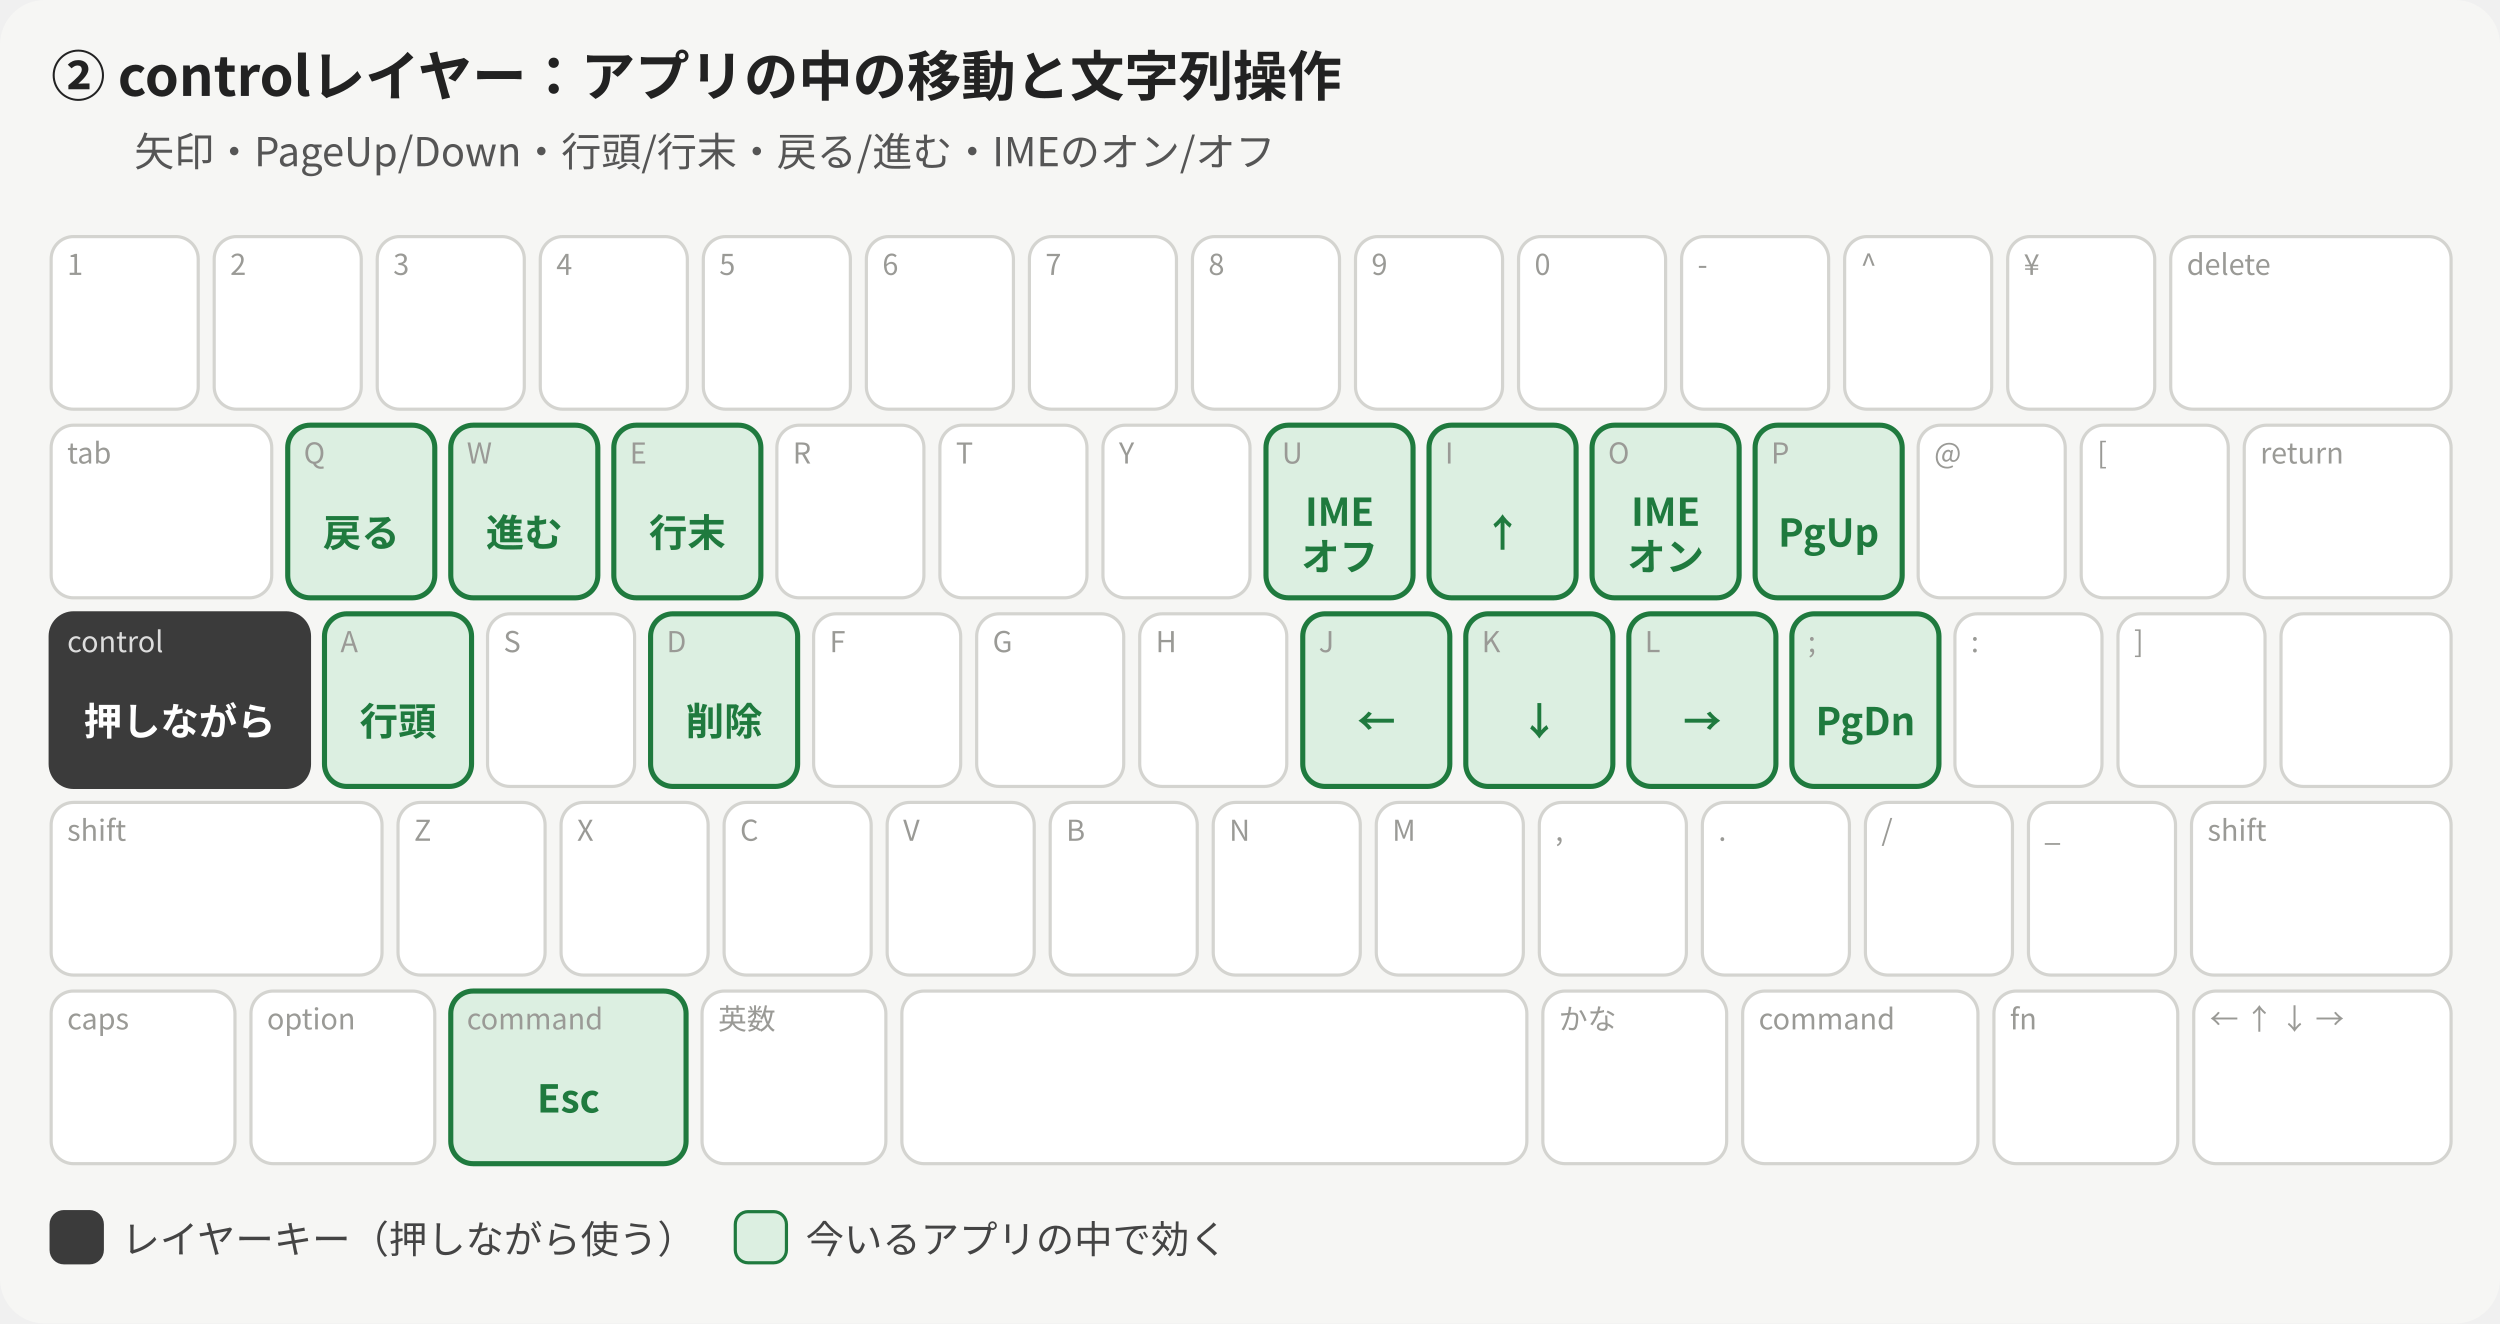
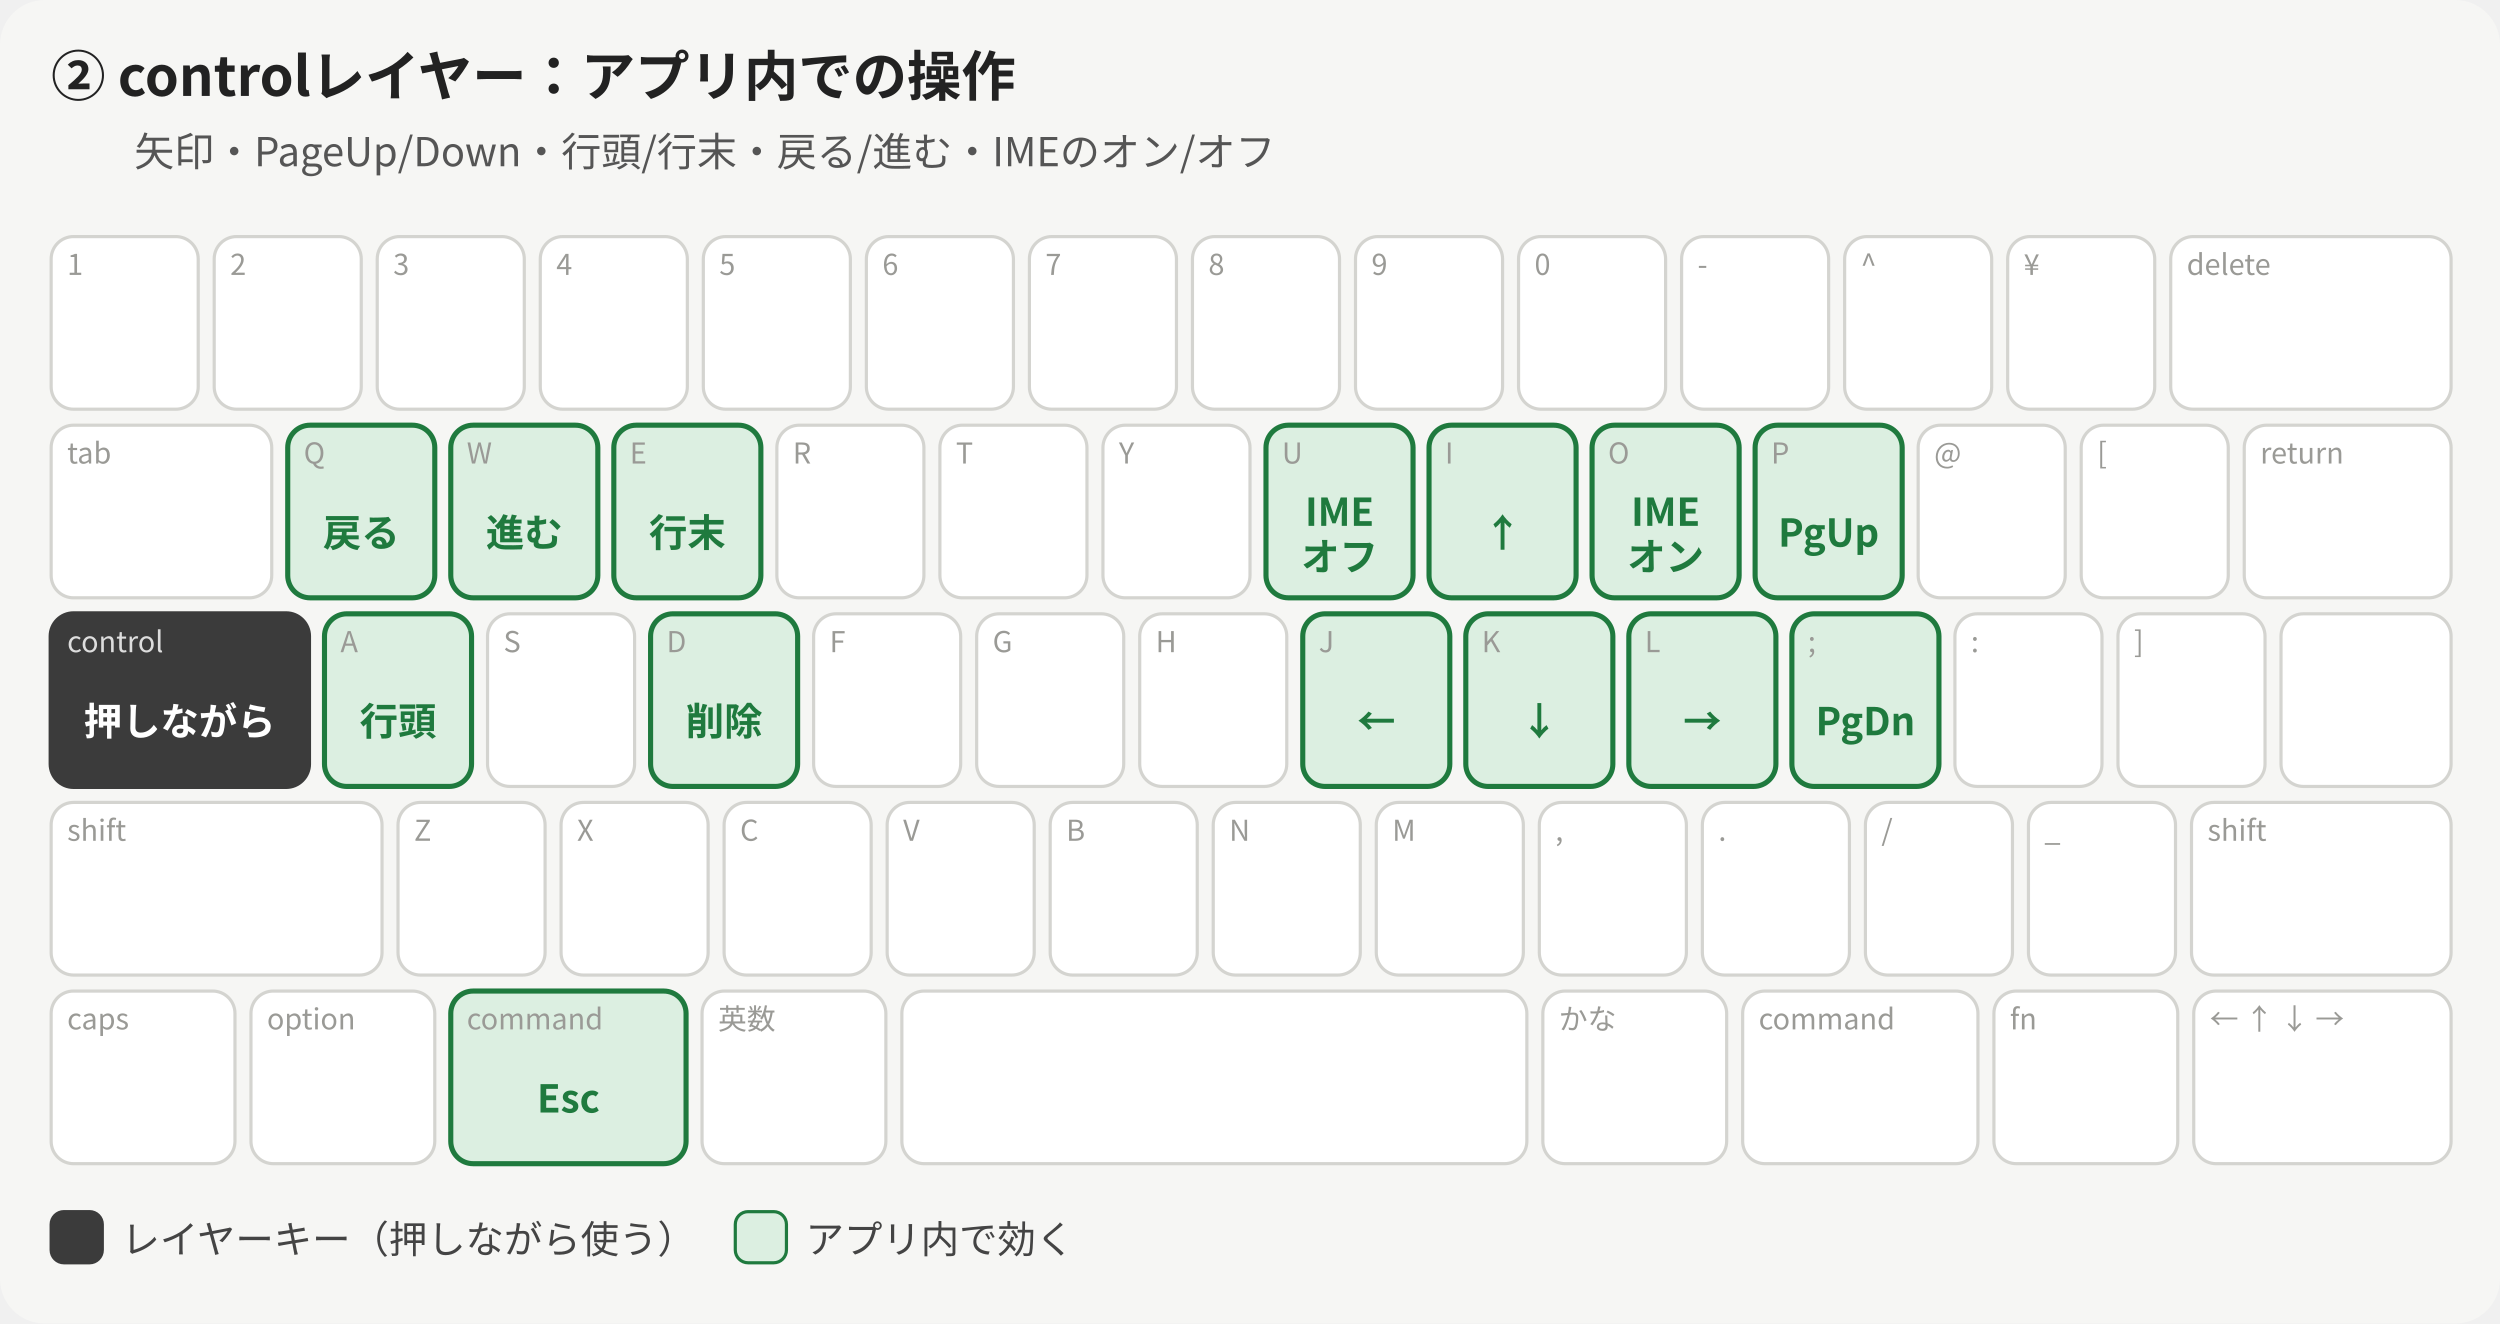
<svg xmlns="http://www.w3.org/2000/svg" viewBox="0 0 782 414" width="782" height="414" font-family="'Hiragino Sans','Hiragino Kaku Gothic ProN','Noto Sans JP','Noto Sans CJK JP',sans-serif">
  <rect width="782" height="414" rx="14" fill="#f6f6f4" />
-   <text x="16" y="30" font-size="17" font-weight="700" fill="#222">② controlレイヤー：アプリの中の移動と文字列操作</text>
+   <text x="16" y="30" font-size="17" font-weight="700" fill="#222">② controlレイヤー：アプリ内での操作</text>
  <text x="42" y="52" font-size="12.5" fill="#555">矢印・PageUp/Down・行頭/行末・戻る/進む・IMEのオン/オフ</text>
  <rect x="16" y="74" width="46.0" height="54" rx="7" fill="#ffffff" stroke="#d4d4d0" stroke-width="1" />
  <text x="21" y="86" font-size="9" fill="#9a9a96">1</text>
  <rect x="67" y="74" width="46.0" height="54" rx="7" fill="#ffffff" stroke="#d4d4d0" stroke-width="1" />
  <text x="72" y="86" font-size="9" fill="#9a9a96">2</text>
  <rect x="118" y="74" width="46.0" height="54" rx="7" fill="#ffffff" stroke="#d4d4d0" stroke-width="1" />
  <text x="123" y="86" font-size="9" fill="#9a9a96">3</text>
  <rect x="169" y="74" width="46.0" height="54" rx="7" fill="#ffffff" stroke="#d4d4d0" stroke-width="1" />
  <text x="174" y="86" font-size="9" fill="#9a9a96">4</text>
  <rect x="220" y="74" width="46.0" height="54" rx="7" fill="#ffffff" stroke="#d4d4d0" stroke-width="1" />
  <text x="225" y="86" font-size="9" fill="#9a9a96">5</text>
  <rect x="271" y="74" width="46.0" height="54" rx="7" fill="#ffffff" stroke="#d4d4d0" stroke-width="1" />
  <text x="276" y="86" font-size="9" fill="#9a9a96">6</text>
  <rect x="322" y="74" width="46.0" height="54" rx="7" fill="#ffffff" stroke="#d4d4d0" stroke-width="1" />
  <text x="327" y="86" font-size="9" fill="#9a9a96">7</text>
  <rect x="373" y="74" width="46.0" height="54" rx="7" fill="#ffffff" stroke="#d4d4d0" stroke-width="1" />
  <text x="378" y="86" font-size="9" fill="#9a9a96">8</text>
  <rect x="424" y="74" width="46.0" height="54" rx="7" fill="#ffffff" stroke="#d4d4d0" stroke-width="1" />
  <text x="429" y="86" font-size="9" fill="#9a9a96">9</text>
  <rect x="475" y="74" width="46.0" height="54" rx="7" fill="#ffffff" stroke="#d4d4d0" stroke-width="1" />
  <text x="480" y="86" font-size="9" fill="#9a9a96">0</text>
  <rect x="526" y="74" width="46.0" height="54" rx="7" fill="#ffffff" stroke="#d4d4d0" stroke-width="1" />
  <text x="531" y="86" font-size="9" fill="#9a9a96">-</text>
  <rect x="577" y="74" width="46.0" height="54" rx="7" fill="#ffffff" stroke="#d4d4d0" stroke-width="1" />
  <text x="582" y="86" font-size="9" fill="#9a9a96">^</text>
  <rect x="628" y="74" width="46.0" height="54" rx="7" fill="#ffffff" stroke="#d4d4d0" stroke-width="1" />
  <text x="633" y="86" font-size="9" fill="#9a9a96">¥</text>
  <rect x="679" y="74" width="87.7" height="54" rx="7" fill="#ffffff" stroke="#d4d4d0" stroke-width="1" />
  <text x="684" y="86" font-size="9" fill="#9a9a96">delete</text>
  <rect x="16" y="133" width="69.0" height="54" rx="7" fill="#ffffff" stroke="#d4d4d0" stroke-width="1" />
  <text x="21" y="145" font-size="9" fill="#9a9a96">tab</text>
  <rect x="90.0" y="133" width="46.0" height="54" rx="7" fill="#dcefe1" stroke="#1f7a3e" stroke-width="1.6" />
  <text x="95.0" y="145" font-size="9" fill="#9a9a96">Q</text>
  <text x="113.0" y="171.0" font-size="12" font-weight="700" fill="#1f7a3e" text-anchor="middle">戻る</text>
  <rect x="141.0" y="133" width="46.0" height="54" rx="7" fill="#dcefe1" stroke="#1f7a3e" stroke-width="1.6" />
  <text x="146.0" y="145" font-size="9" fill="#9a9a96">W</text>
  <text x="164.0" y="171.0" font-size="12" font-weight="700" fill="#1f7a3e" text-anchor="middle">進む</text>
  <rect x="192.0" y="133" width="46.0" height="54" rx="7" fill="#dcefe1" stroke="#1f7a3e" stroke-width="1.6" />
  <text x="197.0" y="145" font-size="9" fill="#9a9a96">E</text>
  <text x="215.0" y="171.0" font-size="12" font-weight="700" fill="#1f7a3e" text-anchor="middle">行末</text>
  <rect x="243.0" y="133" width="46.0" height="54" rx="7" fill="#ffffff" stroke="#d4d4d0" stroke-width="1" />
  <text x="248.0" y="145" font-size="9" fill="#9a9a96">R</text>
  <rect x="294.0" y="133" width="46.0" height="54" rx="7" fill="#ffffff" stroke="#d4d4d0" stroke-width="1" />
  <text x="299.0" y="145" font-size="9" fill="#9a9a96">T</text>
  <rect x="345.0" y="133" width="46.0" height="54" rx="7" fill="#ffffff" stroke="#d4d4d0" stroke-width="1" />
  <text x="350.0" y="145" font-size="9" fill="#9a9a96">Y</text>
  <rect x="396.0" y="133" width="46.0" height="54" rx="7" fill="#dcefe1" stroke="#1f7a3e" stroke-width="1.6" />
  <text x="401.0" y="145" font-size="9" fill="#9a9a96">U</text>
  <text x="419.0" y="164.5" font-size="12" font-weight="700" fill="#1f7a3e" text-anchor="middle">IME</text>
  <text x="419.0" y="178.5" font-size="12" font-weight="700" fill="#1f7a3e" text-anchor="middle">オフ</text>
  <rect x="447.0" y="133" width="46.0" height="54" rx="7" fill="#dcefe1" stroke="#1f7a3e" stroke-width="1.6" />
  <text x="452.0" y="145" font-size="9" fill="#9a9a96">I</text>
  <text x="470.0" y="171.0" font-size="12" font-weight="700" fill="#1f7a3e" text-anchor="middle">↑</text>
  <rect x="498.0" y="133" width="46.0" height="54" rx="7" fill="#dcefe1" stroke="#1f7a3e" stroke-width="1.6" />
  <text x="503.0" y="145" font-size="9" fill="#9a9a96">O</text>
  <text x="521.0" y="164.5" font-size="12" font-weight="700" fill="#1f7a3e" text-anchor="middle">IME</text>
  <text x="521.0" y="178.5" font-size="12" font-weight="700" fill="#1f7a3e" text-anchor="middle">オン</text>
  <rect x="549.0" y="133" width="46.0" height="54" rx="7" fill="#dcefe1" stroke="#1f7a3e" stroke-width="1.6" />
  <text x="554.0" y="145" font-size="9" fill="#9a9a96">P</text>
  <text x="572.0" y="171.0" font-size="12" font-weight="700" fill="#1f7a3e" text-anchor="middle">PgUp</text>
  <rect x="600.0" y="133" width="46.0" height="54" rx="7" fill="#ffffff" stroke="#d4d4d0" stroke-width="1" />
  <text x="605.0" y="145" font-size="9" fill="#9a9a96">@</text>
  <rect x="651.0" y="133" width="46.0" height="54" rx="7" fill="#ffffff" stroke="#d4d4d0" stroke-width="1" />
  <text x="656.0" y="145" font-size="9" fill="#9a9a96">[</text>
  <rect x="702.0" y="133" width="64.7" height="54" rx="7" fill="#ffffff" stroke="#d4d4d0" stroke-width="1" />
  <text x="707.0" y="145" font-size="9" fill="#9a9a96">return</text>
  <rect x="16" y="192" width="80.5" height="54" rx="7" fill="#3b3b3b" stroke="#3b3b3b" stroke-width="1.6" />
  <text x="21" y="204" font-size="9" fill="#ddd">control</text>
  <text x="56.2" y="230.0" font-size="12" font-weight="700" fill="#ffffff" text-anchor="middle">押しながら</text>
  <rect x="101.5" y="192" width="46.0" height="54" rx="7" fill="#dcefe1" stroke="#1f7a3e" stroke-width="1.6" />
  <text x="106.5" y="204" font-size="9" fill="#9a9a96">A</text>
  <text x="124.5" y="230.0" font-size="12" font-weight="700" fill="#1f7a3e" text-anchor="middle">行頭</text>
  <rect x="152.5" y="192" width="46.0" height="54" rx="7" fill="#ffffff" stroke="#d4d4d0" stroke-width="1" />
  <text x="157.5" y="204" font-size="9" fill="#9a9a96">S</text>
  <rect x="203.5" y="192" width="46.0" height="54" rx="7" fill="#dcefe1" stroke="#1f7a3e" stroke-width="1.6" />
  <text x="208.5" y="204" font-size="9" fill="#9a9a96">D</text>
  <text x="226.5" y="230.0" font-size="12" font-weight="700" fill="#1f7a3e" text-anchor="middle">削除</text>
  <rect x="254.5" y="192" width="46.0" height="54" rx="7" fill="#ffffff" stroke="#d4d4d0" stroke-width="1" />
  <text x="259.5" y="204" font-size="9" fill="#9a9a96">F</text>
  <rect x="305.5" y="192" width="46.0" height="54" rx="7" fill="#ffffff" stroke="#d4d4d0" stroke-width="1" />
  <text x="310.5" y="204" font-size="9" fill="#9a9a96">G</text>
  <rect x="356.5" y="192" width="46.0" height="54" rx="7" fill="#ffffff" stroke="#d4d4d0" stroke-width="1" />
  <text x="361.5" y="204" font-size="9" fill="#9a9a96">H</text>
  <rect x="407.5" y="192" width="46.0" height="54" rx="7" fill="#dcefe1" stroke="#1f7a3e" stroke-width="1.6" />
  <text x="412.5" y="204" font-size="9" fill="#9a9a96">J</text>
  <text x="430.5" y="230.0" font-size="12" font-weight="700" fill="#1f7a3e" text-anchor="middle">←</text>
  <rect x="458.5" y="192" width="46.0" height="54" rx="7" fill="#dcefe1" stroke="#1f7a3e" stroke-width="1.6" />
  <text x="463.5" y="204" font-size="9" fill="#9a9a96">K</text>
  <text x="481.5" y="230.0" font-size="12" font-weight="700" fill="#1f7a3e" text-anchor="middle">↓</text>
  <rect x="509.5" y="192" width="46.0" height="54" rx="7" fill="#dcefe1" stroke="#1f7a3e" stroke-width="1.6" />
  <text x="514.5" y="204" font-size="9" fill="#9a9a96">L</text>
  <text x="532.5" y="230.0" font-size="12" font-weight="700" fill="#1f7a3e" text-anchor="middle">→</text>
  <rect x="560.5" y="192" width="46.0" height="54" rx="7" fill="#dcefe1" stroke="#1f7a3e" stroke-width="1.6" />
  <text x="565.5" y="204" font-size="9" fill="#9a9a96">;</text>
  <text x="583.5" y="230.0" font-size="12" font-weight="700" fill="#1f7a3e" text-anchor="middle">PgDn</text>
  <rect x="611.5" y="192" width="46.0" height="54" rx="7" fill="#ffffff" stroke="#d4d4d0" stroke-width="1" />
  <text x="616.5" y="204" font-size="9" fill="#9a9a96">:</text>
  <rect x="662.5" y="192" width="46.0" height="54" rx="7" fill="#ffffff" stroke="#d4d4d0" stroke-width="1" />
  <text x="667.5" y="204" font-size="9" fill="#9a9a96">]</text>
  <rect x="713.5" y="192" width="53.2" height="54" rx="7" fill="#ffffff" stroke="#d4d4d0" stroke-width="1" />
  <rect x="16" y="251" width="103.5" height="54" rx="7" fill="#ffffff" stroke="#d4d4d0" stroke-width="1" />
  <text x="21" y="263" font-size="9" fill="#9a9a96">shift</text>
  <rect x="124.5" y="251" width="46.0" height="54" rx="7" fill="#ffffff" stroke="#d4d4d0" stroke-width="1" />
  <text x="129.5" y="263" font-size="9" fill="#9a9a96">Z</text>
  <rect x="175.5" y="251" width="46.0" height="54" rx="7" fill="#ffffff" stroke="#d4d4d0" stroke-width="1" />
  <text x="180.5" y="263" font-size="9" fill="#9a9a96">X</text>
  <rect x="226.5" y="251" width="46.0" height="54" rx="7" fill="#ffffff" stroke="#d4d4d0" stroke-width="1" />
  <text x="231.5" y="263" font-size="9" fill="#9a9a96">C</text>
  <rect x="277.5" y="251" width="46.0" height="54" rx="7" fill="#ffffff" stroke="#d4d4d0" stroke-width="1" />
  <text x="282.5" y="263" font-size="9" fill="#9a9a96">V</text>
  <rect x="328.5" y="251" width="46.0" height="54" rx="7" fill="#ffffff" stroke="#d4d4d0" stroke-width="1" />
  <text x="333.5" y="263" font-size="9" fill="#9a9a96">B</text>
  <rect x="379.5" y="251" width="46.0" height="54" rx="7" fill="#ffffff" stroke="#d4d4d0" stroke-width="1" />
  <text x="384.5" y="263" font-size="9" fill="#9a9a96">N</text>
  <rect x="430.5" y="251" width="46.0" height="54" rx="7" fill="#ffffff" stroke="#d4d4d0" stroke-width="1" />
  <text x="435.5" y="263" font-size="9" fill="#9a9a96">M</text>
  <rect x="481.5" y="251" width="46.0" height="54" rx="7" fill="#ffffff" stroke="#d4d4d0" stroke-width="1" />
  <text x="486.5" y="263" font-size="9" fill="#9a9a96">,</text>
  <rect x="532.5" y="251" width="46.0" height="54" rx="7" fill="#ffffff" stroke="#d4d4d0" stroke-width="1" />
  <text x="537.5" y="263" font-size="9" fill="#9a9a96">.</text>
  <rect x="583.5" y="251" width="46.0" height="54" rx="7" fill="#ffffff" stroke="#d4d4d0" stroke-width="1" />
  <text x="588.5" y="263" font-size="9" fill="#9a9a96">/</text>
  <rect x="634.5" y="251" width="46.0" height="54" rx="7" fill="#ffffff" stroke="#d4d4d0" stroke-width="1" />
  <text x="639.5" y="263" font-size="9" fill="#9a9a96">_</text>
  <rect x="685.5" y="251" width="81.2" height="54" rx="7" fill="#ffffff" stroke="#d4d4d0" stroke-width="1" />
  <text x="690.5" y="263" font-size="9" fill="#9a9a96">shift</text>
  <rect x="16" y="310" width="57.5" height="54" rx="7" fill="#ffffff" stroke="#d4d4d0" stroke-width="1" />
  <text x="21" y="322" font-size="9" fill="#9a9a96">caps</text>
  <rect x="78.5" y="310" width="57.5" height="54" rx="7" fill="#ffffff" stroke="#d4d4d0" stroke-width="1" />
  <text x="83.5" y="322" font-size="9" fill="#9a9a96">option</text>
  <rect x="141.0" y="310" width="73.6" height="54" rx="7" fill="#dcefe1" stroke="#1f7a3e" stroke-width="1.6" />
  <text x="146.0" y="322" font-size="9" fill="#9a9a96">command</text>
  <text x="177.8" y="348.0" font-size="12" font-weight="700" fill="#1f7a3e" text-anchor="middle">Esc</text>
  <rect x="219.6" y="310" width="57.5" height="54" rx="7" fill="#ffffff" stroke="#d4d4d0" stroke-width="1" />
  <text x="224.6" y="322" font-size="9" fill="#9a9a96">英数</text>
  <rect x="282.1" y="310" width="195.5" height="54" rx="7" fill="#ffffff" stroke="#d4d4d0" stroke-width="1" />
  <rect x="482.6" y="310" width="57.5" height="54" rx="7" fill="#ffffff" stroke="#d4d4d0" stroke-width="1" />
  <text x="487.6" y="322" font-size="9" fill="#9a9a96">かな</text>
  <rect x="545.1" y="310" width="73.6" height="54" rx="7" fill="#ffffff" stroke="#d4d4d0" stroke-width="1" />
  <text x="550.1" y="322" font-size="9" fill="#9a9a96">command</text>
  <rect x="623.7" y="310" width="57.5" height="54" rx="7" fill="#ffffff" stroke="#d4d4d0" stroke-width="1" />
  <text x="628.7" y="322" font-size="9" fill="#9a9a96">fn</text>
  <rect x="686.2" y="310" width="80.5" height="54" rx="7" fill="#ffffff" stroke="#d4d4d0" stroke-width="1" />
  <text x="691.2" y="322" font-size="9" fill="#9a9a96">← ↑ ↓ →</text>
  <rect x="16" y="379" width="16" height="16" rx="4" fill="#3b3b3b" stroke="#3b3b3b" />
  <text x="38" y="392" font-size="12" fill="#444">レイヤーキー（押しながら使う）</text>
  <rect x="230" y="379" width="16" height="16" rx="4" fill="#dcefe1" stroke="#1f7a3e" />
-   <text x="252" y="392" font-size="12" fill="#444">今いるアプリの中で効く</text>
+   <text x="252" y="392" font-size="12" fill="#444">アプリ内で効く</text>
</svg>
